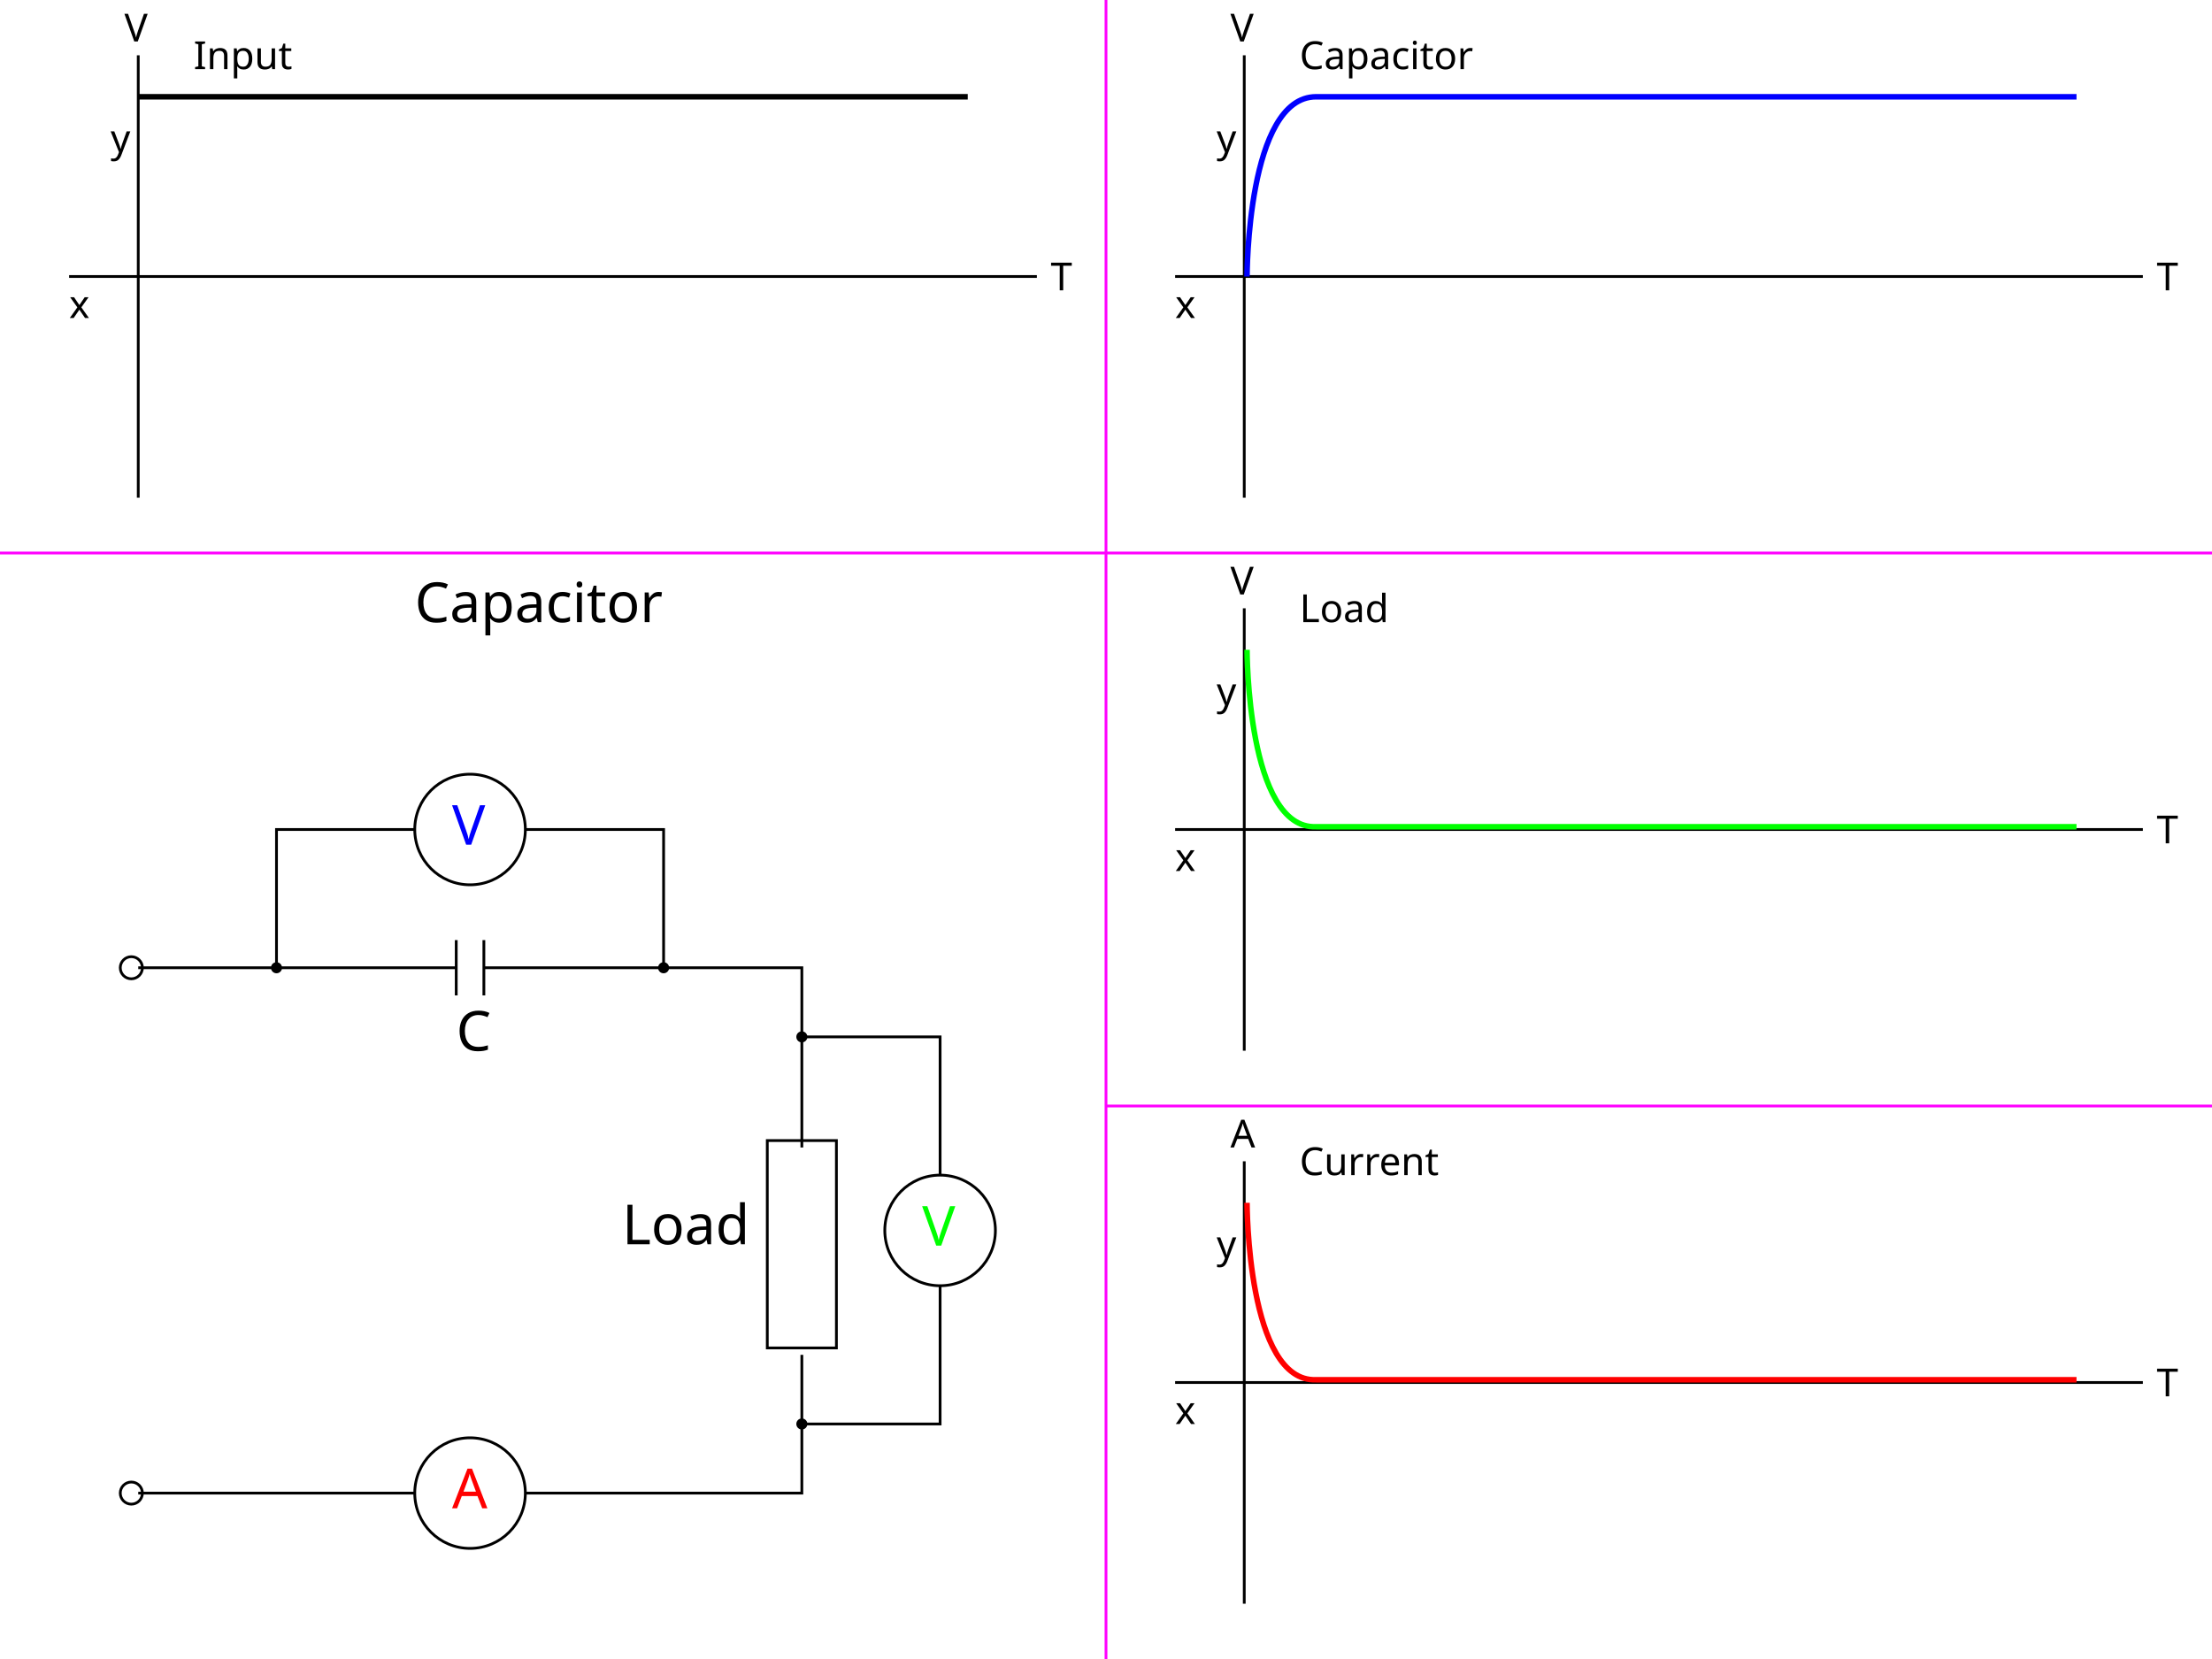
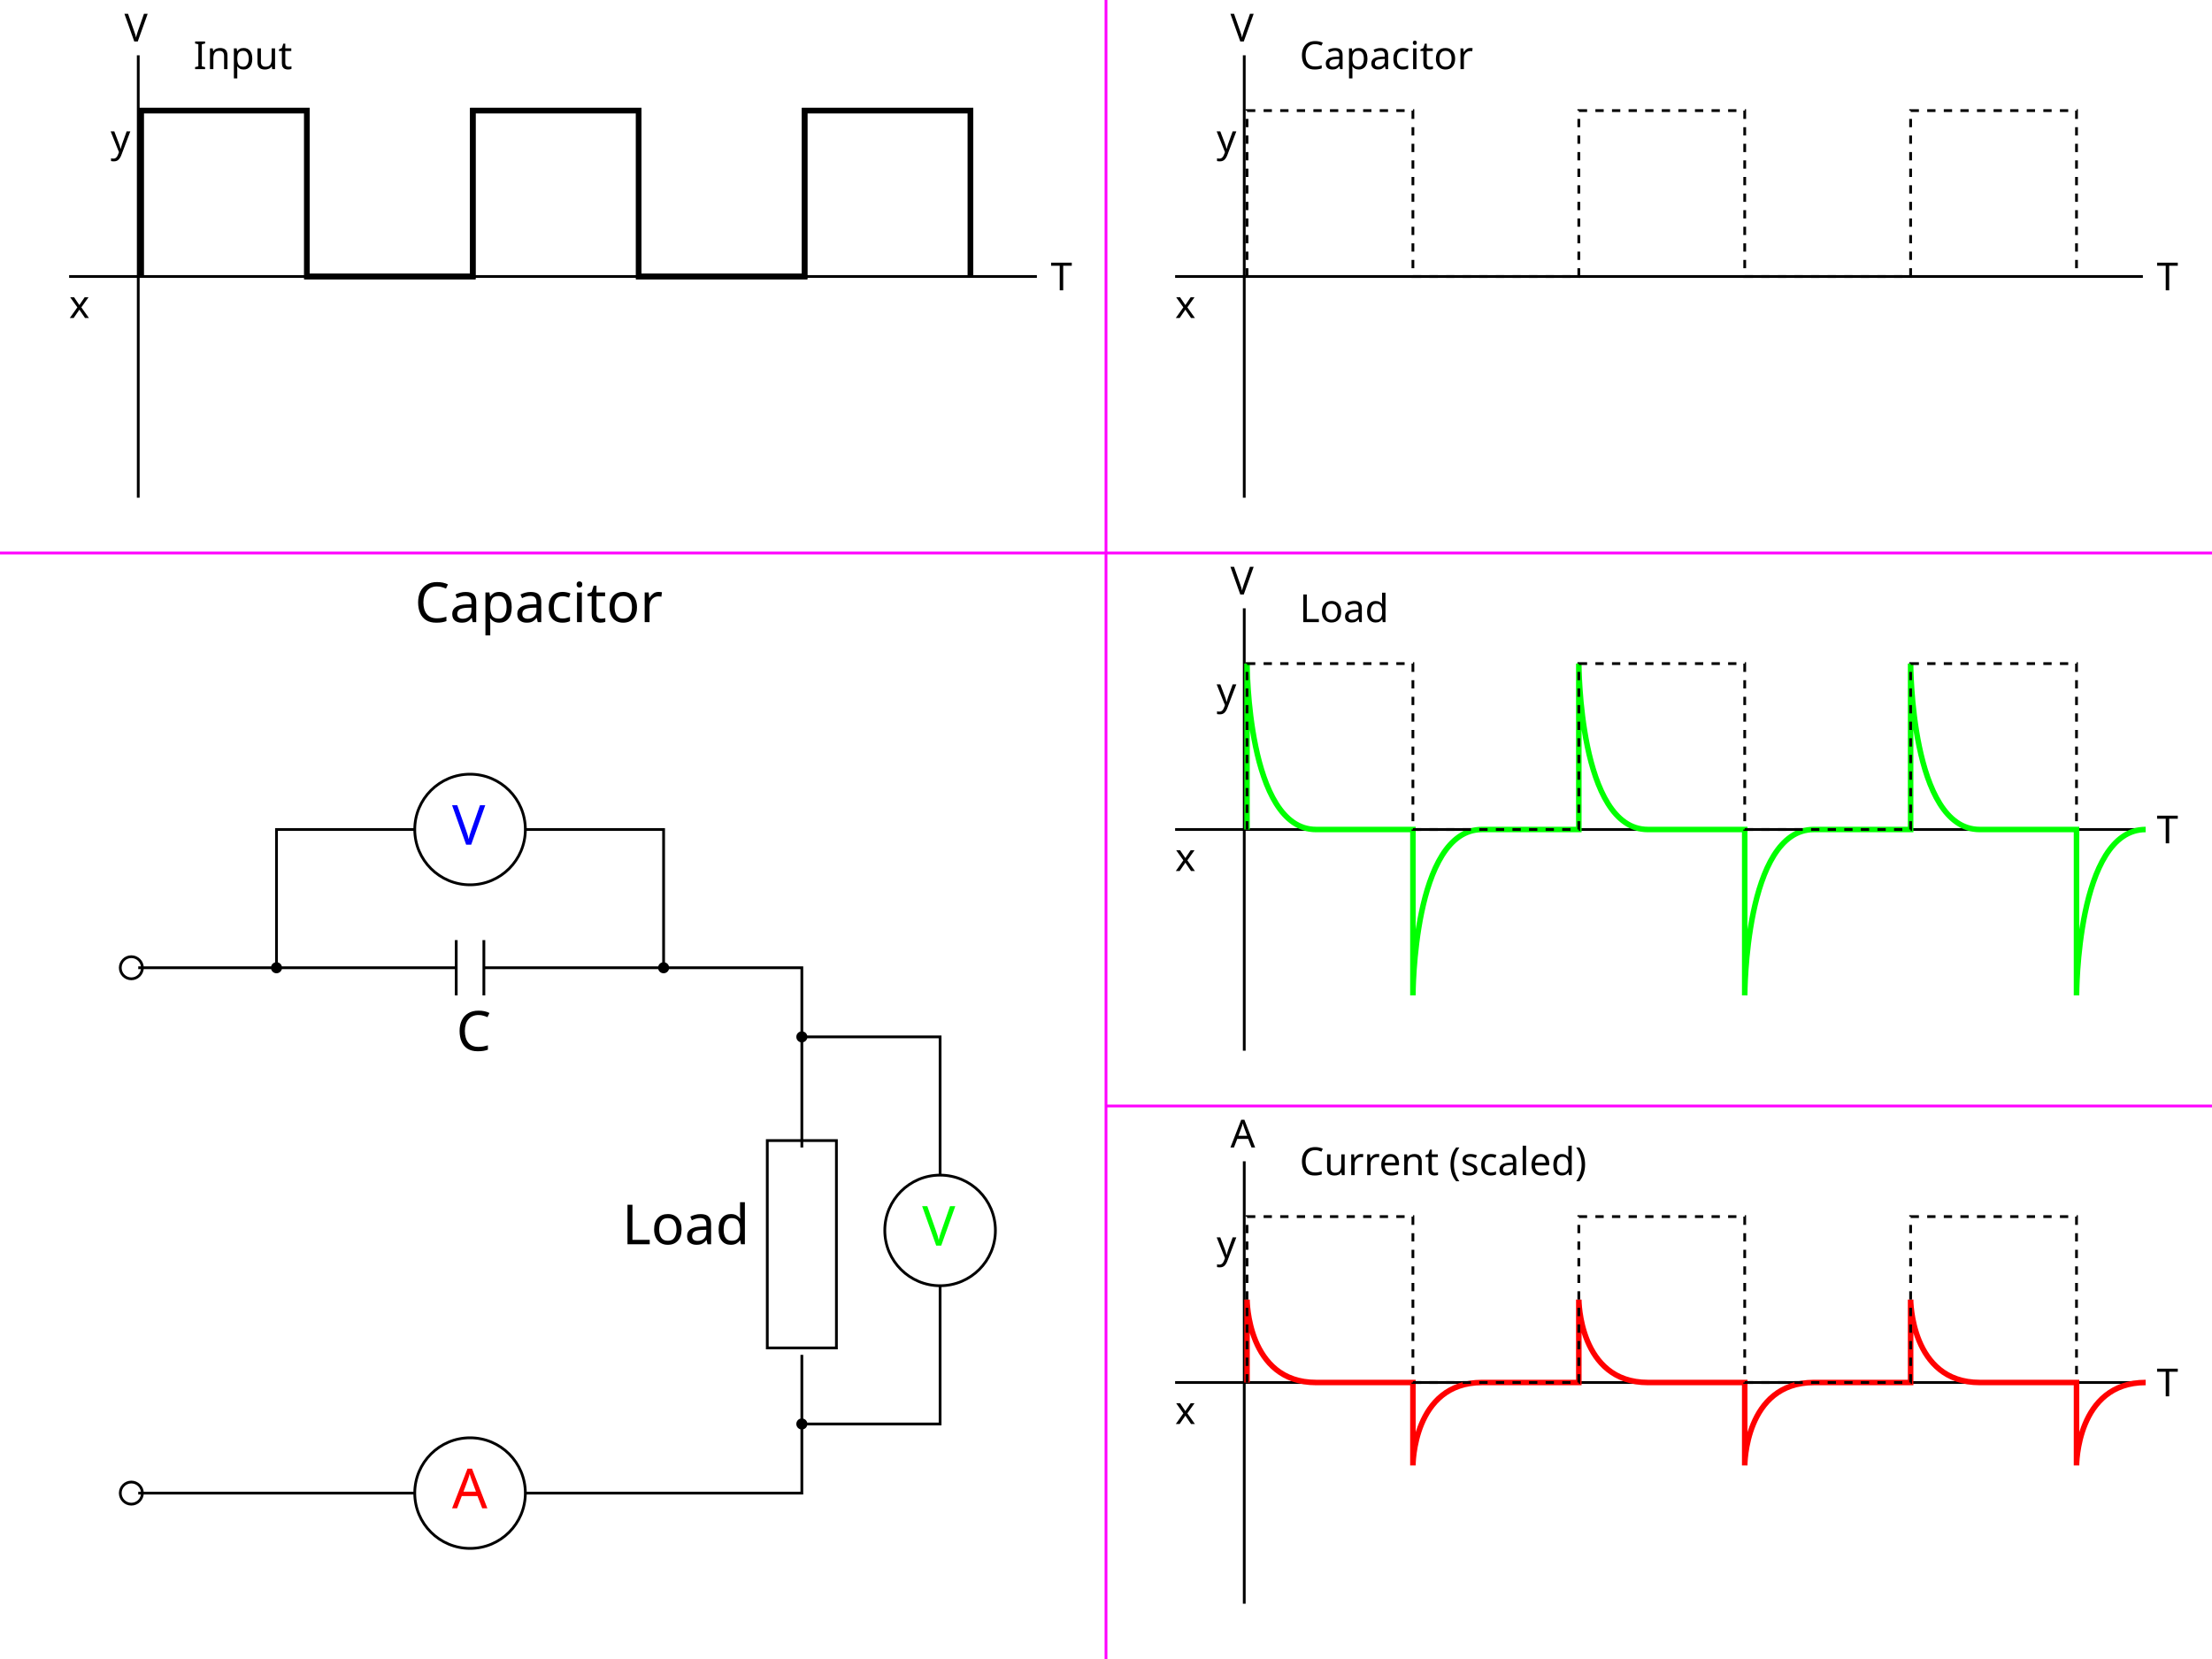
<svg xmlns="http://www.w3.org/2000/svg" id="svg1" version="1.1" viewBox="0 0 800 600" preserveAspectRatio="xMidYMid" fill-rule="evenodd" width="800" height="600">
  <g id="page1" transform="matrix(1.43537,0,0,1.368655,-15.83665,-11.89848)">
    <g id="layer1" transform="matrix(0.6966847,0,0,0.7306442,11.03315,8.693558)" style="display:inline">
      <rect id="white_background" x="0" y="0" width="800" height="600" fill="white">
            </rect>
      <path id="horiz guide 1" d="M 0,200 H 800" style="fill:none;fill-opacity:1;stroke:#ff00ff;stroke-width:1;stroke-opacity:1">
            </path>
      <path id="horiz guide 2" d="M 400,400 H 800" style="fill:none;fill-opacity:1;stroke:#ff00ff;stroke-width:1;stroke-opacity:1">
            </path>
      <path id="vert guide" d="M 400,0 V 600" style="fill:none;fill-opacity:1;stroke:#ff00ff;stroke-width:1;stroke-opacity:1">
            </path>
    </g>
    <g id="layer2" transform="matrix(0.6966847,0,0,0.7306442,11.03315,8.693558)" style="display:inline">
      <g id="axis_x">
        <path id="axis_x_line" d="M 25,100 H 375" style="fill:none;fill-opacity:1;stroke:#000000;stroke-width:1;stroke-opacity:1">
                </path>
        <text id="axis_x_text" x="25" y="115" font-family="Ubuntu" font-size="14" font-weight="norm" fill="#000000">
          <tspan>x</tspan>
        </text>
        <text id="axis_x_unit" x="380" y="105" font-family="Ubuntu" font-size="14" font-weight="norm" fill="#000000">
          <tspan>T</tspan>
        </text>
      </g>
      <g id="axis_y">
        <path id="axis_y_line" d="M 50,20 V 180" style="fill:none;fill-opacity:1;stroke:#000000;stroke-width:1;stroke-opacity:1">
                </path>
        <text id="axis_y_text" x="40" y="55" font-family="Ubuntu" font-size="14" font-weight="norm" fill="#000000">
          <tspan>y</tspan>
        </text>
        <text id="axis_y_unit" x="45" y="15" font-family="Ubuntu" font-size="14" font-weight="norm" fill="#000000">
          <tspan>V</tspan>
        </text>
      </g>
    </g>
    <g id="layer3" transform="matrix(0.6966847,0,0,0.7306442,11.03315,8.693558)" style="display:inline">
      <g id="axis_x">
        <path id="axis_x_line" d="M 425,100 H 775" style="fill:none;fill-opacity:1;stroke:#000000;stroke-width:1;stroke-opacity:1">
                </path>
        <text id="axis_x_text" x="425" y="115" font-family="Ubuntu" font-size="14" font-weight="norm" fill="#000000">
          <tspan>x</tspan>
        </text>
        <text id="axis_x_unit" x="780" y="105" font-family="Ubuntu" font-size="14" font-weight="norm" fill="#000000">
          <tspan>T</tspan>
        </text>
      </g>
      <g id="axis_y">
        <path id="axis_y_line" d="M 450,20 V 180" style="fill:none;fill-opacity:1;stroke:#000000;stroke-width:1;stroke-opacity:1">
                </path>
        <text id="axis_y_text" x="440" y="55" font-family="Ubuntu" font-size="14" font-weight="norm" fill="#000000">
          <tspan>y</tspan>
        </text>
        <text id="axis_y_unit" x="445" y="15" font-family="Ubuntu" font-size="14" font-weight="norm" fill="#000000">
          <tspan>V</tspan>
        </text>
      </g>
    </g>
    <g id="layer4" transform="matrix(0.6966847,0,0,0.7306442,11.03315,8.693558)" style="display:inline">
      <g id="axis_x">
        <path id="axis_x_line" d="M 425,300 H 775" style="fill:none;fill-opacity:1;stroke:#000000;stroke-width:1;stroke-opacity:1">
                </path>
        <text id="axis_x_text" x="425" y="315" font-family="Ubuntu" font-size="14" font-weight="norm" fill="#000000">
          <tspan>x</tspan>
        </text>
        <text id="axis_x_unit" x="780" y="305" font-family="Ubuntu" font-size="14" font-weight="norm" fill="#000000">
          <tspan>T</tspan>
        </text>
      </g>
      <g id="axis_y">
        <path id="axis_y_line" d="M 450,220 V 380" style="fill:none;fill-opacity:1;stroke:#000000;stroke-width:1;stroke-opacity:1">
                </path>
        <text id="axis_y_text" x="440" y="255" font-family="Ubuntu" font-size="14" font-weight="norm" fill="#000000">
          <tspan>y</tspan>
        </text>
        <text id="axis_y_unit" x="445" y="215" font-family="Ubuntu" font-size="14" font-weight="norm" fill="#000000">
          <tspan>V</tspan>
        </text>
      </g>
    </g>
    <g id="layer5" transform="matrix(0.6966847,0,0,0.7306442,11.03315,8.693558)" style="display:inline">
      <g id="axis_x">
        <path id="axis_x_line" d="M 425,500 H 775" style="fill:none;fill-opacity:1;stroke:#000000;stroke-width:1;stroke-opacity:1">
                </path>
        <text id="axis_x_text" x="425" y="515" font-family="Ubuntu" font-size="14" font-weight="norm" fill="#000000">
          <tspan>x</tspan>
        </text>
        <text id="axis_x_unit" x="780" y="505" font-family="Ubuntu" font-size="14" font-weight="norm" fill="#000000">
          <tspan>T</tspan>
        </text>
      </g>
      <g id="axis_y">
        <path id="axis_y_line" d="M 450,420 V 580" style="fill:none;fill-opacity:1;stroke:#000000;stroke-width:1;stroke-opacity:1">
                </path>
        <text id="axis_y_text" x="440" y="455" font-family="Ubuntu" font-size="14" font-weight="norm" fill="#000000">
          <tspan>y</tspan>
        </text>
        <text id="axis_y_unit" x="445" y="415" font-family="Ubuntu" font-size="14" font-weight="norm" fill="#000000">
          <tspan>A</tspan>
        </text>
      </g>
    </g>
    <g id="layer6" transform="matrix(0.6966847,0,0,0.7306442,11.03315,8.693558)" style="display:inline">
      <text id="voltage_text" x="70" y="25" font-family="Ubuntu" font-size="14" font-weight="norm" fill="#000000">
        <tspan>Input</tspan>
      </text>
-       <path id="voltage_line" d="M 50,35 H 350" style="fill:none;fill-opacity:1;stroke:#000000;stroke-width:2;stroke-opacity:1">
+       <path id="voltage_line" d="M 51,100                    v -60 h 60                    v 60 h 60                    v -60 h 60                    v 60 h 60                    v -60 h 60 v 60" style="fill:none;fill-opacity:1;stroke:#000000;stroke-width:2;stroke-opacity:1">
            </path>
    </g>
    <g id="layer7" transform="matrix(0.6966847,0,0,0.7306442,11.03315,8.693558)" style="display:inline">
      <text id="voltage_text" x="470" y="25" font-family="Ubuntu" font-size="14" font-weight="norm" fill="#000000">
        <tspan>Capacitor</tspan>
      </text>
-       <path id="voltage_line" d="M 451,100 c 0,0 0,-65 25,-65 h 275" style="fill:none;fill-opacity:1;stroke:#0000ff;stroke-width:2;stroke-opacity:1">
+       <path id="voltage_line" d="M 51,100                    v -60 h 60                    v 60 h 60                    v -60 h 60                    v 60 h 60                    v -60 h 60 v 60" style="fill:none;fill-opacity:1;stroke:#000000;stroke-width:2;stroke-opacity:1">
+             </path>
+       <path id="reference_wave" d="M 451,100                    v -60 h 60                    v 60 h 60                    v -60 h 60                    v 60 h 60                    v -60 h 60 v 60" style="fill:none;fill-opacity:1;stroke:#000000;stroke-width:1;stroke-opacity:1;stroke-dasharray:3, 3">
            </path>
    </g>
    <g id="layer8" transform="matrix(0.6966847,0,0,0.7306442,11.03315,8.693558)" style="display:inline">
      <text id="voltage_text" x="470" y="225" font-family="Ubuntu" font-size="14" font-weight="norm" fill="#000000">
        <tspan>Load</tspan>
      </text>
-       <path id="voltage_line" d="M 451,235 c 0,0 0,65 25,64 h 275" style="fill:none;fill-opacity:1;stroke:#00ff00;stroke-width:2;stroke-opacity:1">
+       <path id="voltage_line" d="M 451,300                    v -60 c 0 0, 0 60, 25 60 h 35                    v 60 c 0 0, 0 -60, 25 -60 h 35                    v -60 c 0 0, 0 60, 25 60 h 35                    v 60 c 0 0, 0 -60, 25 -60 h 35                    v -60 c 0 0, 0 60, 25 60 h 35                    v 60 c 0 0, 0 -60, 25 -60" style="fill:none;fill-opacity:1;stroke:#00ff00;stroke-width:2;stroke-opacity:1">
+             </path>
+       <path id="reference_wave" d="M 451,300                    v -60 h 60                    v 60 h 60                    v -60 h 60                    v 60 h 60                    v -60 h 60 v 60" style="fill:none;fill-opacity:1;stroke:#000000;stroke-width:1;stroke-opacity:1;stroke-dasharray:3, 3">
            </path>
    </g>
    <g id="layer9" transform="matrix(0.6966847,0,0,0.7306442,11.03315,8.693558)" style="display:inline">
      <text id="voltage_text" x="470" y="425" font-family="Ubuntu" font-size="14" font-weight="norm" fill="#000000">
-         <tspan>Current</tspan>
+         <tspan>Current (scaled)</tspan>
      </text>
-       <path id="current" d="M 451,435 c 0,0 0,65 25,64 h 275" style="fill:none;fill-opacity:1;stroke:#ff0000;stroke-width:2;stroke-opacity:1">
+       <path id="current" d="M 451,500                    v -30 c 0 0, 0 30, 25 30 h 35                    v 30 c 0 0, 0 -30, 25 -30 h 35                    v -30 c 0 0, 0 30, 25 30 h 35                    v 30 c 0 0, 0 -30, 25 -30 h 35                    v -30 c 0 0, 0 30, 25 30 h 35                    v 30 c 0 0, 0 -30, 25 -30" style="fill:none;fill-opacity:1;stroke:#ff0000;stroke-width:2;stroke-opacity:1">
+             </path>
+       <path id="reference_wave" d="M 451,500                    v -60 h 60                    v 60 h 60                    v -60 h 60                    v 60 h 60                    v -60 h 60 v 60" style="fill:none;fill-opacity:1;stroke:#000000;stroke-width:1;stroke-opacity:1;stroke-dasharray:3, 3">
            </path>
    </g>
    <g id="layer10" transform="matrix(0.6966847,0,0,0.7306442,11.03315,8.693558)" style="display:inline">
      <text id="circuit_text" x="150" y="225" font-family="Ubuntu" font-size="20" font-weight="norm" fill="#000000">
        <tspan>Capacitor</tspan>
      </text>
      <g id="circuit_elements">
-         <path id="symbol" d="M 165,350                        m 0,-10                        v 20                        m 10,-20                        v 20                        m 0,-10" style="fill:none;fill-opacity:1;stroke:#000000;stroke-width:1;stroke-opacity:1">
+         <path id="symbol" d="M 165,350                        m 0,-10 v 20                        m 10,-20 v 20                        m 0,-10" style="fill:none;fill-opacity:1;stroke:#000000;stroke-width:1;stroke-opacity:1">
                </path>
        <text id="symbol_text" x="165" y="380" font-family="Ubuntu" font-size="20" font-weight="norm" fill="#000000">
          <tspan>C</tspan>
        </text>
        <rect id="load" x="277.5" y="412.5" width="25" height="75" style="fill:none;fill-opacity:1;stroke:#000000;stroke-width:1;stroke-opacity:1">
                </rect>
        <text id="load_text" x="225" y="450" font-family="Ubuntu" font-size="20" font-weight="norm" fill="#000000">
          <tspan>Load</tspan>
        </text>
        <path id="lines" d="M 50,350                        h 115 m 10,0 h 115                        v 65 m 0,75 v 50                        h -100 m -40,0 h -100                        M 100,350                        v -50 h 50 m 40,0 h 50 v 50                        M 290,375                        h 50 v 50 m 0,40 v 50 h -50" style="fill:none;fill-opacity:1;stroke:#000000;stroke-width:1;stroke-opacity:1">
                </path>
        <g id="points">
          <circle cx="47.5" cy="350" r="4" style="fill:none;fill-opacity:1;stroke:#000000;stroke-width:1;stroke-opacity:1">
                    </circle>
          <circle cx="47.5" cy="540" r="4" style="fill:none;fill-opacity:1;stroke:#000000;stroke-width:1;stroke-opacity:1">
                    </circle>
          <circle cx="100" cy="350" r="2" style="fill:#000000;">
                    </circle>
          <circle cx="240" cy="350" r="2" style="fill:#000000;">
                    </circle>
          <circle cx="290" cy="375" r="2" style="fill:#000000;">
                    </circle>
          <circle cx="290" cy="515" r="2" style="fill:#000000;">
                    </circle>
        </g>
        <g id="meters">
          <circle id="voltmeter1" cx="170" cy="300" r="20" style="fill:none;fill-opacity:1;stroke:#000000;stroke-width:1;stroke-opacity:1">
                    </circle>
          <circle id="voltmeter2" cx="340" cy="445" r="20" style="fill:none;fill-opacity:1;stroke:#000000;stroke-width:1;stroke-opacity:1">
                    </circle>
          <circle id="ampermeter" cx="170" cy="540" r="20" style="fill:none;fill-opacity:1;stroke:#000000;stroke-width:1;stroke-opacity:1">
                    </circle>
          <text id="voltmeter1_text" x="163.5" y="305.5" font-family="Ubuntu" font-size="20" font-weight="norm" fill="#0000ff">
            <tspan>V</tspan>
          </text>
          <text id="voltmeter2_text" x="333.5" y="450.5" font-family="Ubuntu" font-size="20" font-weight="norm" fill="#00ff00">
            <tspan>V</tspan>
          </text>
          <text id="ampermeter_text" x="163.5" y="545.5" font-family="Ubuntu" font-size="20" font-weight="norm" fill="#ff0000">
            <tspan>A</tspan>
          </text>
        </g>
      </g>
    </g>
  </g>
</svg>
